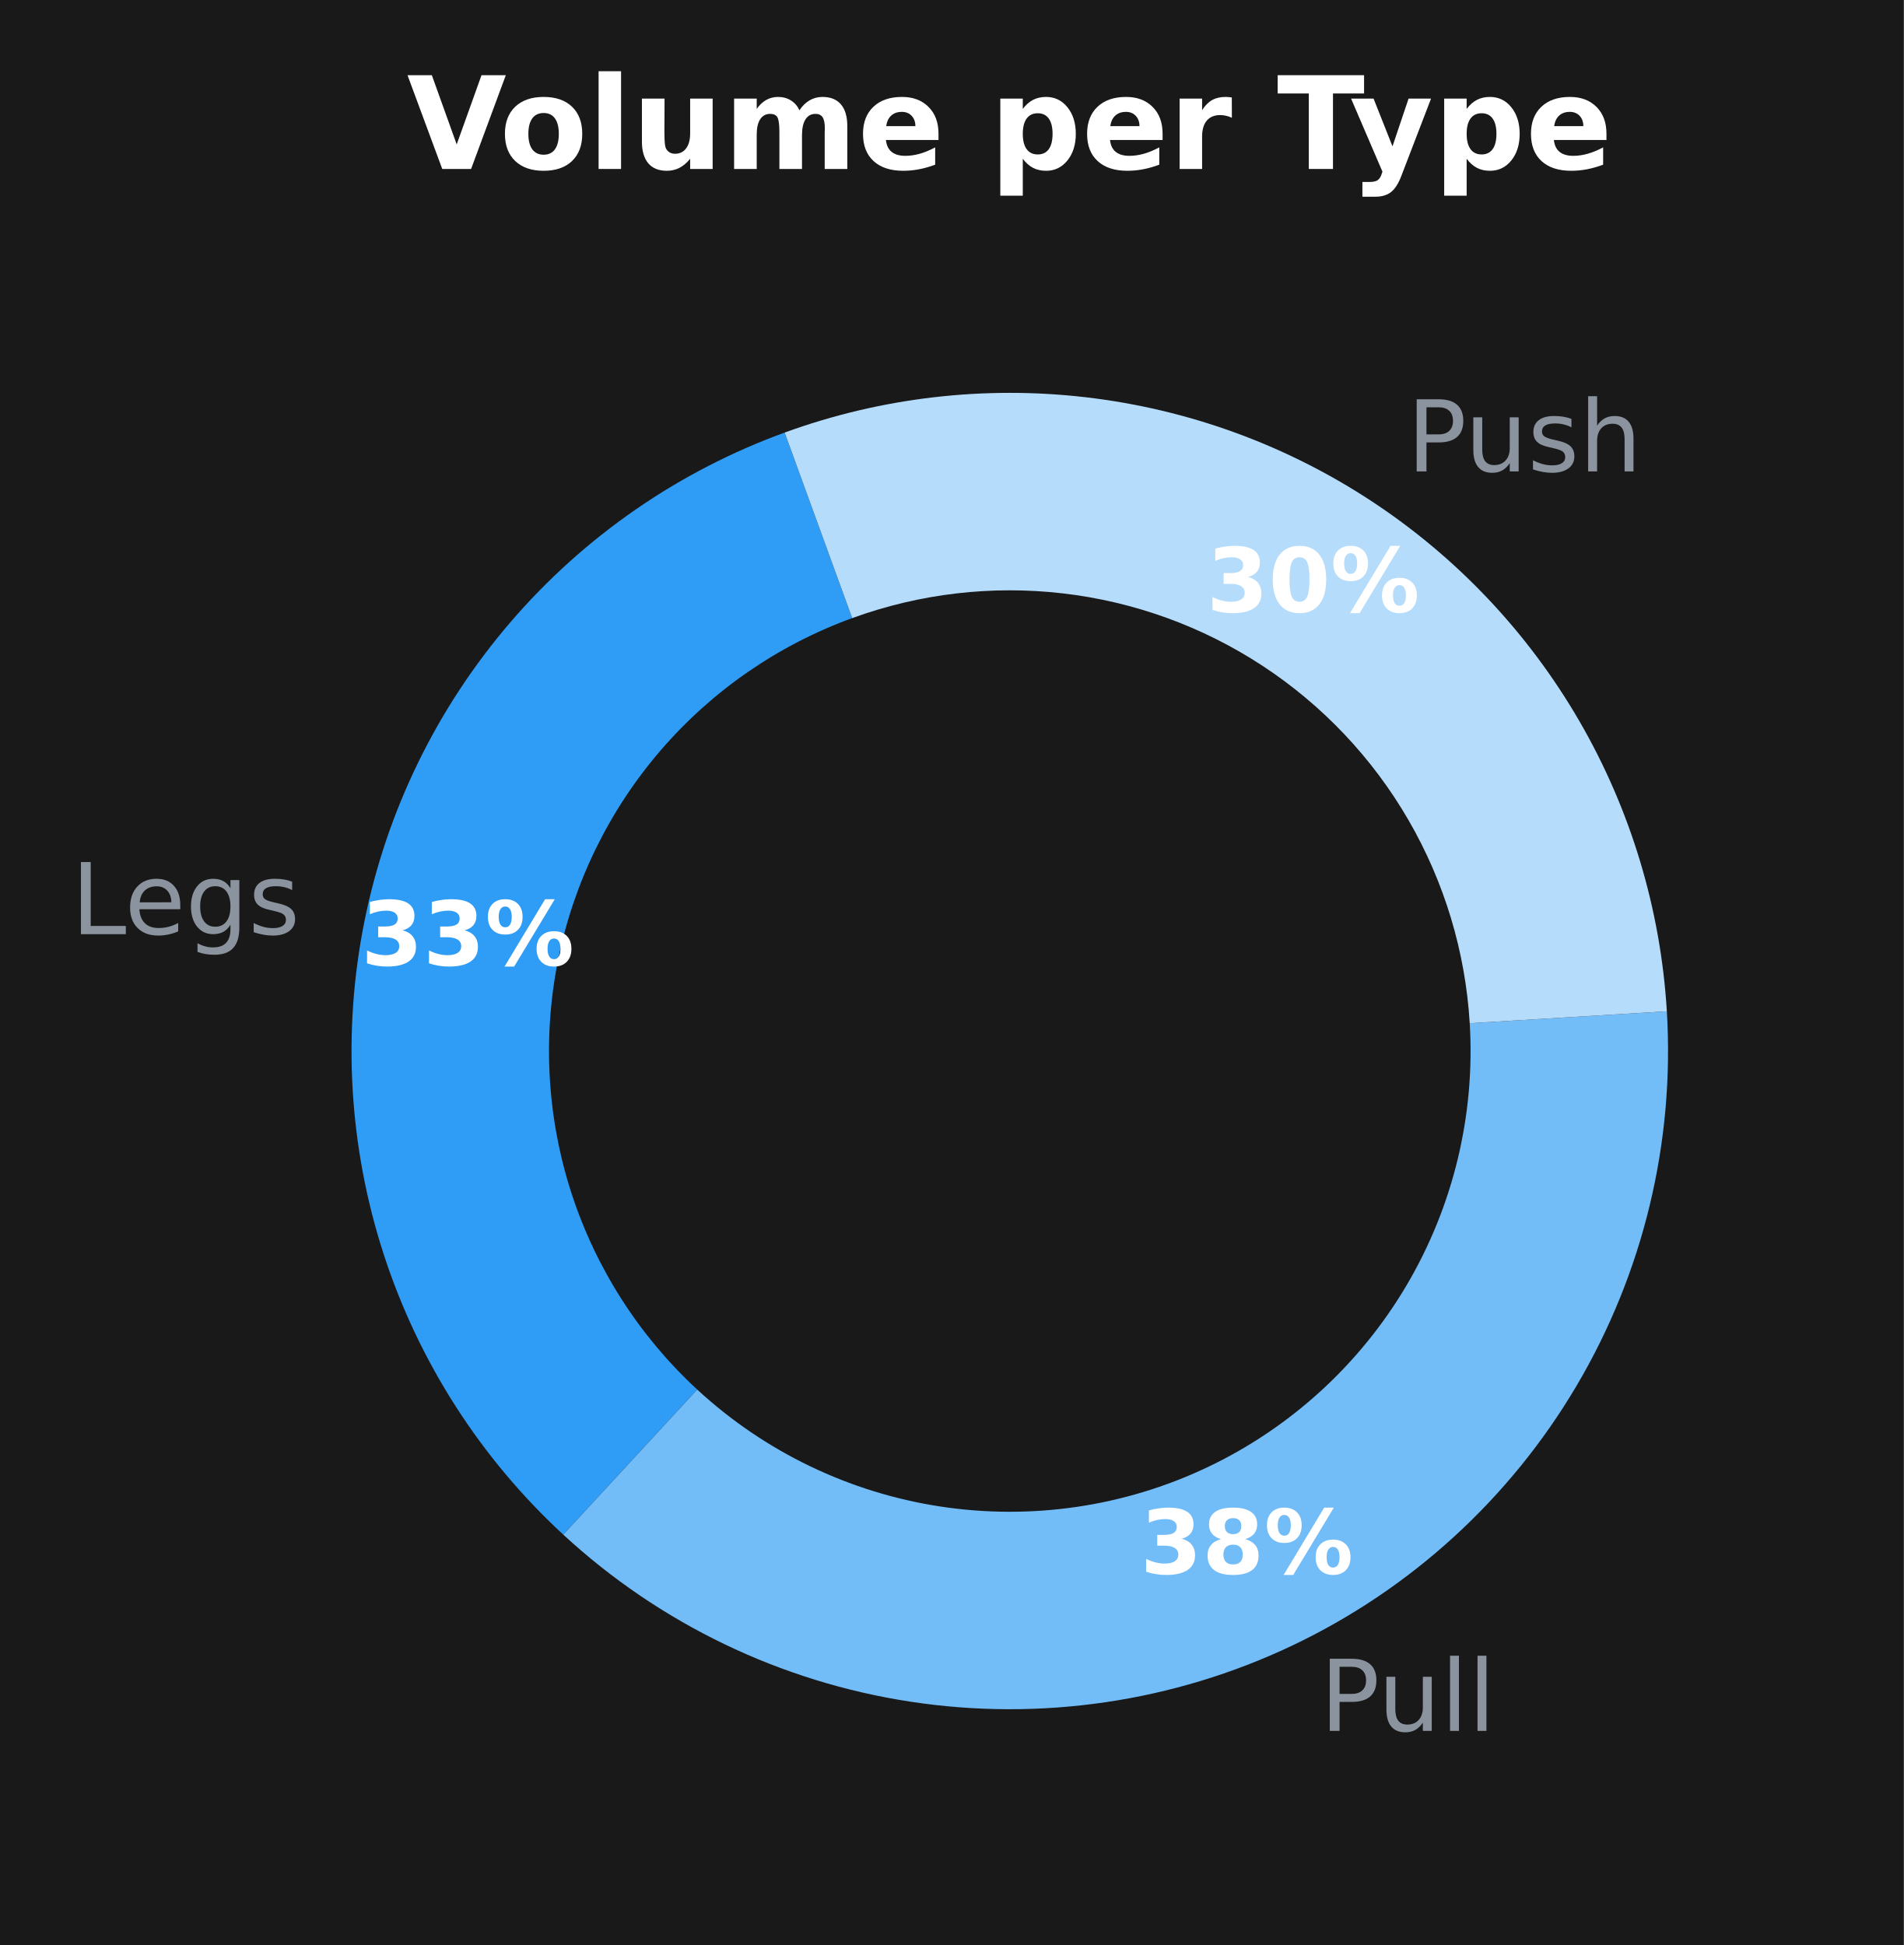
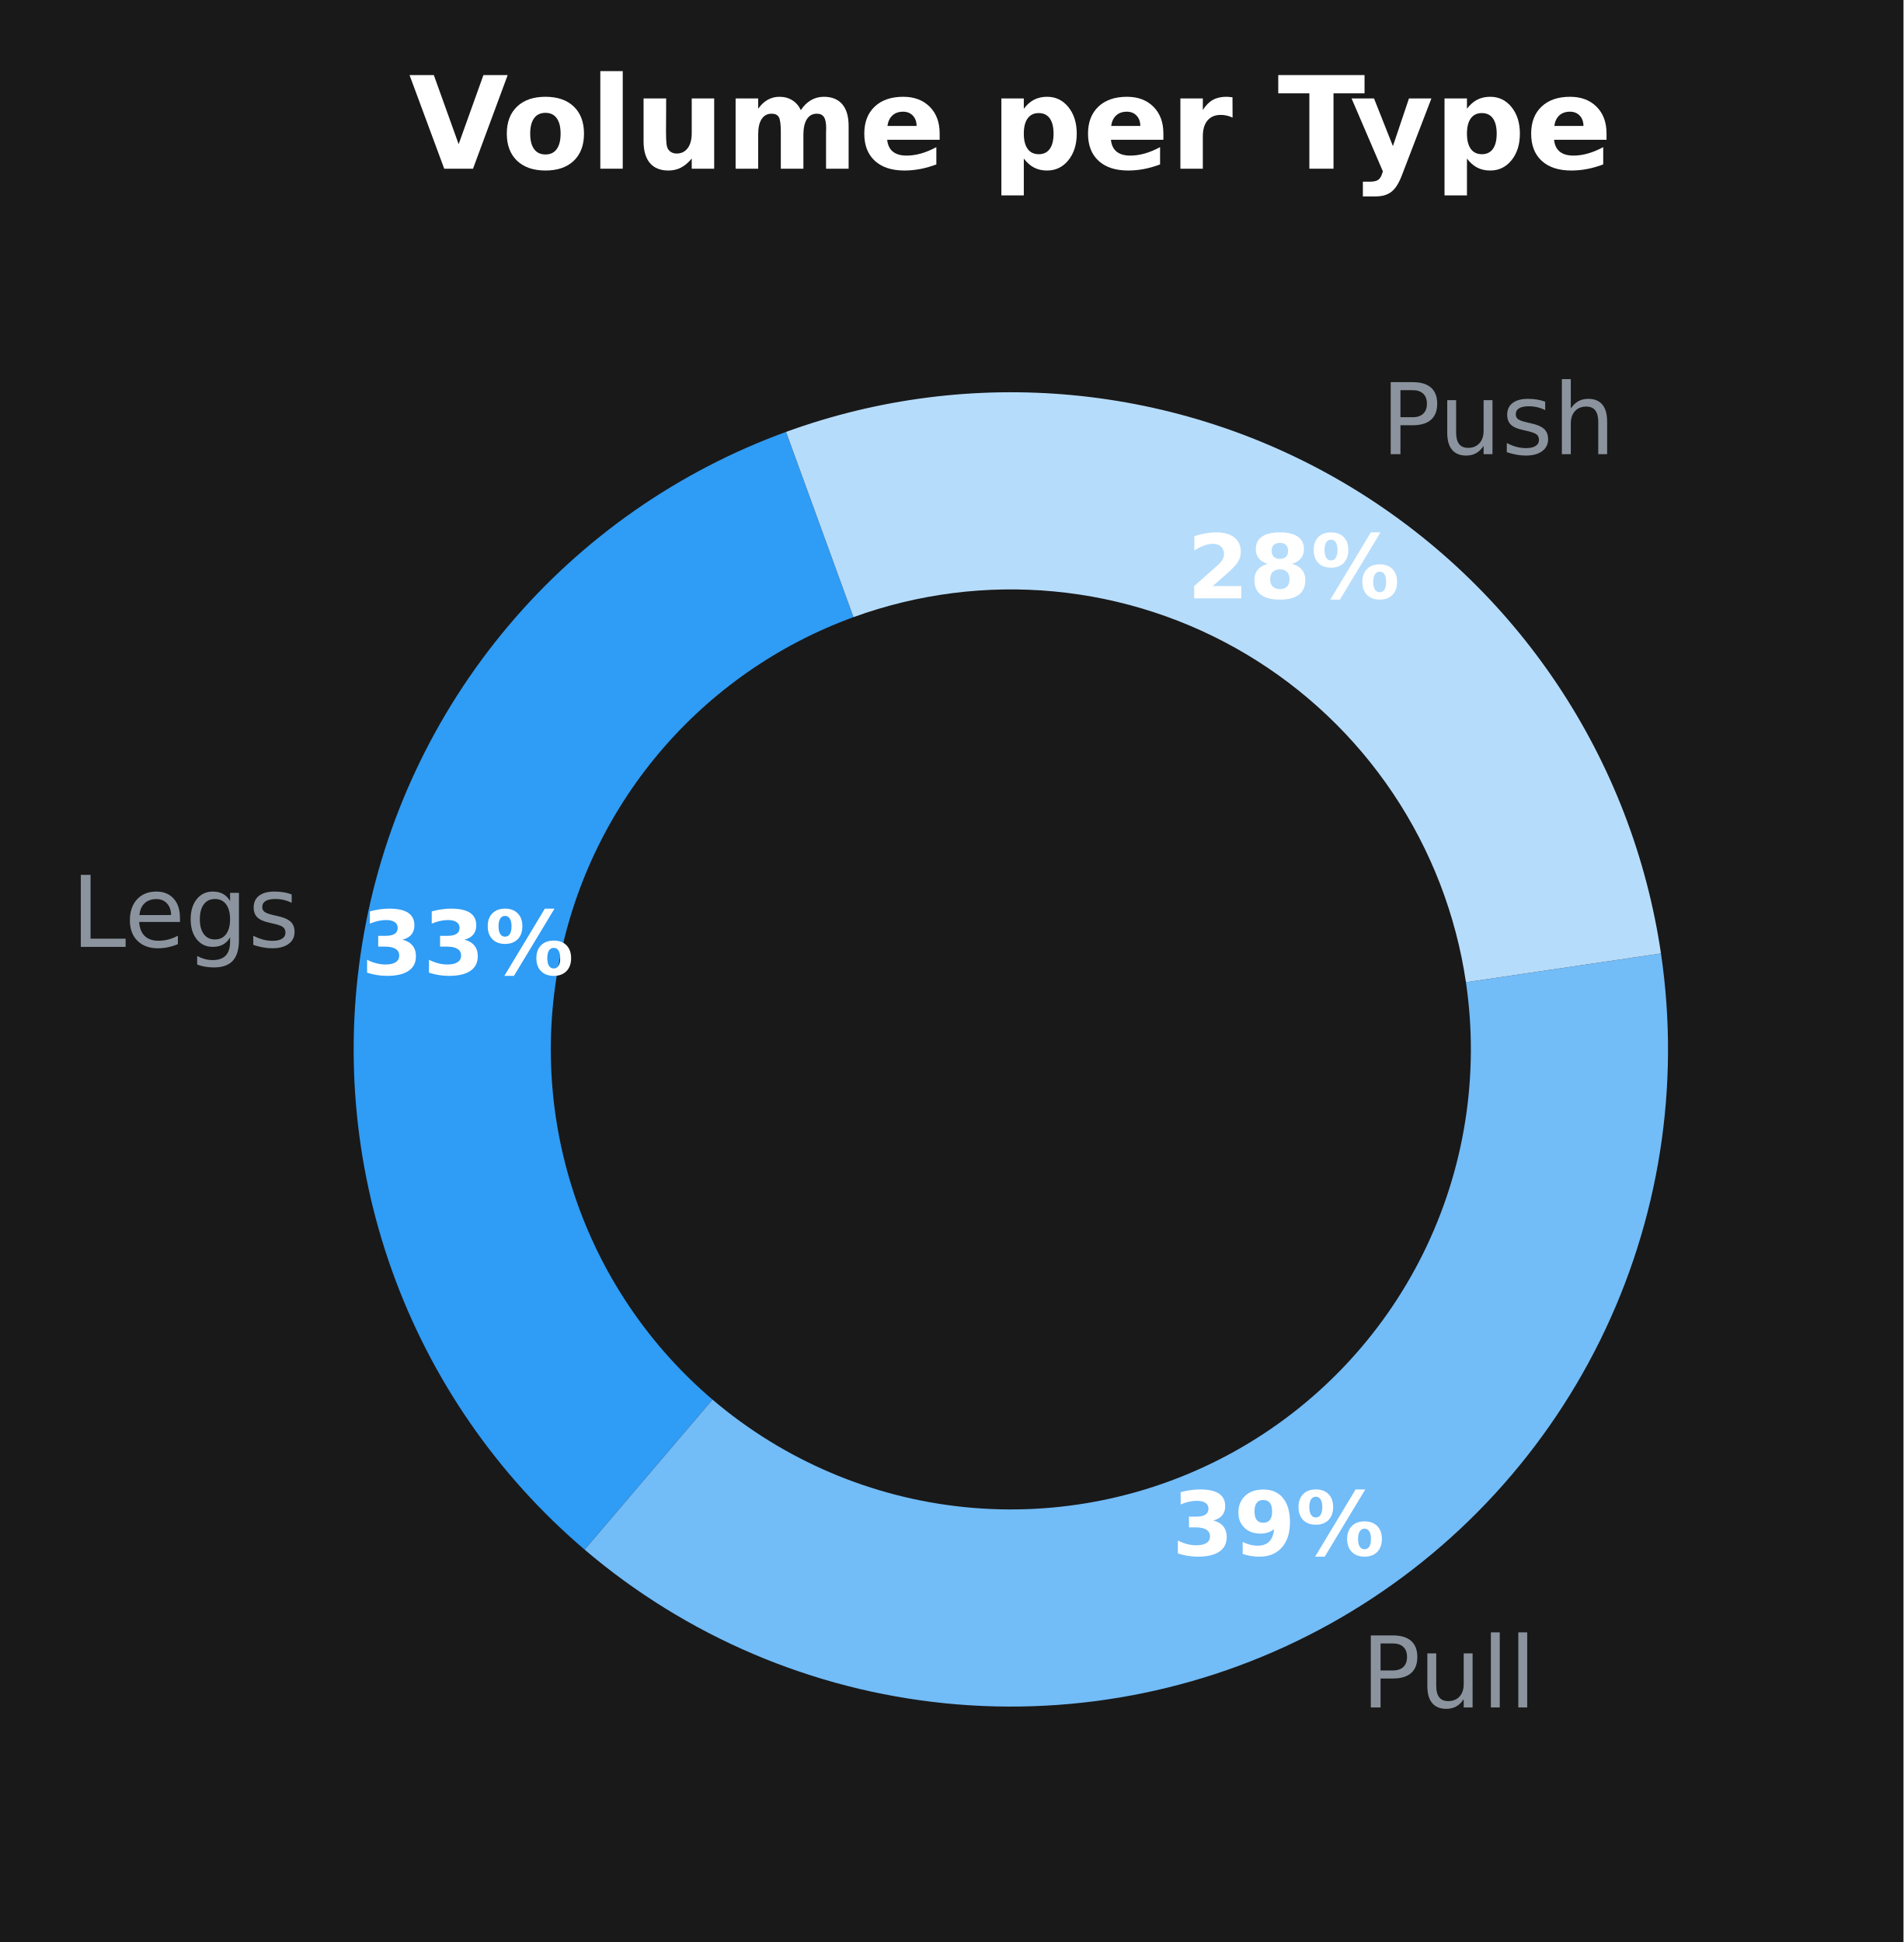
- <svg xmlns="http://www.w3.org/2000/svg" xmlns:xlink="http://www.w3.org/1999/xlink" width="192.416pt" height="196.598pt" viewBox="0 0 192.416 196.598" version="1.1">
+ <svg xmlns="http://www.w3.org/2000/svg" xmlns:xlink="http://www.w3.org/1999/xlink" width="192.689pt" height="196.598pt" viewBox="0 0 192.689 196.598" version="1.1">
  <defs>
    <style type="text/css">*{stroke-linejoin: round; stroke-linecap: butt}</style>
  </defs>
  <g id="figure_1">
    <g id="patch_1">
-       <path d="M 0 196.598  L 192.416 196.598  L 192.416 0  L 0 0  z " style="fill: #191919" />
+       <path d="M 0 196.598  L 192.689 196.598  L 192.689 0  L 0 0  z " style="fill: #191919" />
    </g>
    <g id="axes_1">
      <g id="patch_2">
-         <path d="M 79.302 43.722  C 68.58 47.625 59.04 54.221 51.602 62.874  C 44.165 71.527 39.077 81.95 36.83 93.137  C 34.583 104.324 35.252 115.903 38.771 126.757  C 42.29 137.611 48.543 147.379 56.927 155.119  L 70.466 140.455  C 64.597 135.037 60.22 128.199 57.756 120.601  C 55.293 113.003 54.825 104.898 56.398 97.067  C 57.971 89.237 61.532 81.941 66.738 75.883  C 71.944 69.826 78.622 65.209 86.128 62.477  z " style="fill: #2f9cf5" />
+         <path d="M 79.575 43.722  C 68.641 47.701 58.941 54.48 51.446 63.379  C 43.95 72.278 38.919 82.989 36.855 94.439  C 34.792 105.89 35.768 117.683 39.685 128.639  C 43.603 139.594 50.327 149.333 59.183 156.878  L 72.127 141.686  C 65.927 136.404 61.221 129.587 58.478 121.919  C 55.736 114.25 55.053 105.994 56.497 97.979  C 57.942 89.964 61.464 82.466 66.71 76.237  C 71.957 70.007 78.748 65.262 86.401 62.477  z " style="fill: #2f9cf5" />
      </g>
      <g id="patch_3">
-         <path d="M 56.927 155.119  C 66.679 164.123 78.906 170.005 92.027 172.006  C 105.148 174.007 118.573 172.036 130.565 166.348  C 142.558 160.66 152.578 151.511 159.33 140.085  C 166.083 128.658 169.264 115.468 168.462 102.219  L 148.54 103.425  C 149.101 112.699 146.875 121.932 142.148 129.931  C 137.421 137.929 130.407 144.333 122.012 148.315  C 113.618 152.296 104.221 153.676 95.036 152.275  C 85.851 150.875 77.292 146.757 70.466 140.455  z " style="fill: #72bcf8" />
+         <path d="M 59.183 156.878  C 69.486 165.656 82.226 171.084 95.693 172.434  C 109.161 173.784 122.725 170.993 134.565 164.434  C 146.405 157.876 155.966 147.858 161.965 135.725  C 167.964 123.592 170.12 109.912 168.143 96.522  L 148.399 99.437  C 149.782 108.81 148.273 118.386 144.074 126.879  C 139.875 135.372 133.182 142.384 124.894 146.975  C 116.606 151.566 107.111 153.52 97.684 152.575  C 88.257 151.63 79.339 147.831 72.127 141.686  z " style="fill: #72bcf8" />
      </g>
      <g id="patch_4">
-         <path d="M 168.462 102.219  C 167.837 91.883 164.807 81.835 159.614 72.876  C 154.421 63.917 147.208 56.293 138.55 50.613  C 129.893 44.933 120.027 41.352 109.742 40.155  C 99.456 38.959 89.032 40.181 79.302 43.722  L 86.128 62.477  C 92.939 59.998 100.236 59.143 107.436 59.98  C 114.636 60.818 121.542 63.324 127.602 67.301  C 133.662 71.277 138.712 76.614 142.346 82.885  C 145.981 89.156 148.102 96.19 148.54 103.425  z " style="fill: #b6dcfb" />
+         <path d="M 168.143 96.522  C 166.702 86.757 163.105 77.434 157.614 69.231  C 152.123 61.028 144.874 54.149 136.395 49.094  C 127.916 44.039 118.418 40.934 108.59 40.005  C 98.763 39.076 88.851 40.346 79.575 43.722  L 86.401 62.477  C 92.894 60.114 99.832 59.225 106.712 59.875  C 113.591 60.525 120.24 62.699 126.175 66.237  C 132.11 69.775 137.184 74.591 141.028 80.333  C 144.872 86.075 147.39 92.601 148.399 99.437  z " style="fill: #b6dcfb" />
      </g>
      <g id="matplotlib.axis_1" />
      <g id="matplotlib.axis_2" />
      <g id="text_1">
-         <g style="fill: #8b949e" transform="translate(7.2 94.42471) scale(0.1 -0.1)">
+         <g style="fill: #8b949e" transform="translate(7.2 95.85699) scale(0.1 -0.1)">
          <defs>
            <path id="DejaVuSans-2f" d="M 628 4666  L 1259 4666  L 1259 531  L 3531 531  L 3531 0  L 628 0  L 628 4666  z " transform="scale(0.015625)" />
            <path id="DejaVuSans-48" d="M 3597 1894  L 3597 1613  L 953 1613  Q 991 1019 1311 708  Q 1631 397 2203 397  Q 2534 397 2845 478  Q 3156 559 3463 722  L 3463 178  Q 3153 47 2828 -22  Q 2503 -91 2169 -91  Q 1331 -91 842 396  Q 353 884 353 1716  Q 353 2575 817 3079  Q 1281 3584 2069 3584  Q 2775 3584 3186 3129  Q 3597 2675 3597 1894  z M 3022 2063  Q 3016 2534 2758 2815  Q 2500 3097 2075 3097  Q 1594 3097 1305 2825  Q 1016 2553 972 2059  L 3022 2063  z " transform="scale(0.015625)" />
            <path id="DejaVuSans-4a" d="M 2906 1791  Q 2906 2416 2648 2759  Q 2391 3103 1925 3103  Q 1463 3103 1205 2759  Q 947 2416 947 1791  Q 947 1169 1205 825  Q 1463 481 1925 481  Q 2391 481 2648 825  Q 2906 1169 2906 1791  z M 3481 434  Q 3481 -459 3084 -895  Q 2688 -1331 1869 -1331  Q 1566 -1331 1297 -1286  Q 1028 -1241 775 -1147  L 775 -588  Q 1028 -725 1275 -790  Q 1522 -856 1778 -856  Q 2344 -856 2625 -561  Q 2906 -266 2906 331  L 2906 616  Q 2728 306 2450 153  Q 2172 0 1784 0  Q 1141 0 747 490  Q 353 981 353 1791  Q 353 2603 747 3093  Q 1141 3584 1784 3584  Q 2172 3584 2450 3431  Q 2728 3278 2906 2969  L 2906 3500  L 3481 3500  L 3481 434  z " transform="scale(0.015625)" />
            <path id="DejaVuSans-56" d="M 2834 3397  L 2834 2853  Q 2591 2978 2328 3040  Q 2066 3103 1784 3103  Q 1356 3103 1142 2972  Q 928 2841 928 2578  Q 928 2378 1081 2264  Q 1234 2150 1697 2047  L 1894 2003  Q 2506 1872 2764 1633  Q 3022 1394 3022 966  Q 3022 478 2636 193  Q 2250 -91 1575 -91  Q 1294 -91 989 -36  Q 684 19 347 128  L 347 722  Q 666 556 975 473  Q 1284 391 1588 391  Q 1994 391 2212 530  Q 2431 669 2431 922  Q 2431 1156 2273 1281  Q 2116 1406 1581 1522  L 1381 1569  Q 847 1681 609 1914  Q 372 2147 372 2553  Q 372 3047 722 3315  Q 1072 3584 1716 3584  Q 2034 3584 2315 3537  Q 2597 3491 2834 3397  z " transform="scale(0.015625)" />
          </defs>
          <use xlink:href="#DejaVuSans-2f" />
          <use xlink:href="#DejaVuSans-48" transform="translate(53.96875 0)" />
          <use xlink:href="#DejaVuSans-4a" transform="translate(115.5 0)" />
          <use xlink:href="#DejaVuSans-56" transform="translate(178.9844 0)" />
        </g>
      </g>
      <g id="text_2">
-         <g style="fill: #8b949e" transform="translate(133.4162 174.9567) scale(0.1 -0.1)">
+         <g style="fill: #8b949e" transform="translate(137.7885 172.8518) scale(0.1 -0.1)">
          <defs>
            <path id="DejaVuSans-33" d="M 1259 4147  L 1259 2394  L 2053 2394  Q 2494 2394 2734 2622  Q 2975 2850 2975 3272  Q 2975 3691 2734 3919  Q 2494 4147 2053 4147  L 1259 4147  z M 628 4666  L 2053 4666  Q 2838 4666 3239 4311  Q 3641 3956 3641 3272  Q 3641 2581 3239 2228  Q 2838 1875 2053 1875  L 1259 1875  L 1259 0  L 628 0  L 628 4666  z " transform="scale(0.015625)" />
            <path id="DejaVuSans-58" d="M 544 1381  L 544 3500  L 1119 3500  L 1119 1403  Q 1119 906 1312 657  Q 1506 409 1894 409  Q 2359 409 2629 706  Q 2900 1003 2900 1516  L 2900 3500  L 3475 3500  L 3475 0  L 2900 0  L 2900 538  Q 2691 219 2414 64  Q 2138 -91 1772 -91  Q 1169 -91 856 284  Q 544 659 544 1381  z M 1991 3584  L 1991 3584  z " transform="scale(0.015625)" />
            <path id="DejaVuSans-4f" d="M 603 4863  L 1178 4863  L 1178 0  L 603 0  L 603 4863  z " transform="scale(0.015625)" />
          </defs>
          <use xlink:href="#DejaVuSans-33" />
          <use xlink:href="#DejaVuSans-58" transform="translate(58.54688 0)" />
          <use xlink:href="#DejaVuSans-4f" transform="translate(121.9219 0)" />
          <use xlink:href="#DejaVuSans-4f" transform="translate(149.7031 0)" />
        </g>
      </g>
      <g id="text_3">
-         <g style="fill: #8b949e" transform="translate(142.1998 47.6488) scale(0.1 -0.1)">
+         <g style="fill: #8b949e" transform="translate(139.8017 45.97753) scale(0.1 -0.1)">
          <defs>
            <path id="DejaVuSans-4b" d="M 3513 2113  L 3513 0  L 2938 0  L 2938 2094  Q 2938 2591 2744 2837  Q 2550 3084 2163 3084  Q 1697 3084 1428 2787  Q 1159 2491 1159 1978  L 1159 0  L 581 0  L 581 4863  L 1159 4863  L 1159 2956  Q 1366 3272 1645 3428  Q 1925 3584 2291 3584  Q 2894 3584 3203 3211  Q 3513 2838 3513 2113  z " transform="scale(0.015625)" />
          </defs>
          <use xlink:href="#DejaVuSans-33" />
          <use xlink:href="#DejaVuSans-58" transform="translate(58.54688 0)" />
          <use xlink:href="#DejaVuSans-56" transform="translate(121.9219 0)" />
          <use xlink:href="#DejaVuSans-4b" transform="translate(174.0156 0)" />
        </g>
      </g>
      <g id="text_4">
-         <g style="fill: #ffffff" transform="translate(36.49522 97.57116) scale(0.09 -0.09)">
+         <g style="fill: #ffffff" transform="translate(36.55972 98.6649) scale(0.09 -0.09)">
          <defs>
            <path id="DejaVuSans-Bold-16" d="M 2981 2516  Q 3453 2394 3698 2092  Q 3944 1791 3944 1325  Q 3944 631 3412 270  Q 2881 -91 1863 -91  Q 1503 -91 1142 -33  Q 781 25 428 141  L 428 1069  Q 766 900 1098 814  Q 1431 728 1753 728  Q 2231 728 2486 893  Q 2741 1059 2741 1369  Q 2741 1688 2480 1852  Q 2219 2016 1709 2016  L 1228 2016  L 1228 2791  L 1734 2791  Q 2188 2791 2409 2933  Q 2631 3075 2631 3366  Q 2631 3634 2415 3781  Q 2200 3928 1806 3928  Q 1516 3928 1219 3862  Q 922 3797 628 3669  L 628 4550  Q 984 4650 1334 4700  Q 1684 4750 2022 4750  Q 2931 4750 3382 4451  Q 3834 4153 3834 3553  Q 3834 3144 3618 2883  Q 3403 2622 2981 2516  z " transform="scale(0.015625)" />
            <path id="DejaVuSans-Bold-8" d="M 4959 1925  Q 4738 1925 4616 1733  Q 4494 1541 4494 1184  Q 4494 825 4614 633  Q 4734 441 4959 441  Q 5184 441 5303 633  Q 5422 825 5422 1184  Q 5422 1541 5301 1733  Q 5181 1925 4959 1925  z M 4959 2450  Q 5541 2450 5875 2112  Q 6209 1775 6209 1184  Q 6209 594 5875 251  Q 5541 -91 4959 -91  Q 4378 -91 4042 251  Q 3706 594 3706 1184  Q 3706 1772 4042 2111  Q 4378 2450 4959 2450  z M 2094 -91  L 1403 -91  L 4319 4750  L 5013 4750  L 2094 -91  z M 1453 4750  Q 2034 4750 2367 4411  Q 2700 4072 2700 3481  Q 2700 2891 2367 2550  Q 2034 2209 1453 2209  Q 872 2209 539 2550  Q 206 2891 206 3481  Q 206 4072 539 4411  Q 872 4750 1453 4750  z M 1453 4225  Q 1228 4225 1106 4031  Q 984 3838 984 3481  Q 984 3122 1106 2926  Q 1228 2731 1453 2731  Q 1678 2731 1798 2926  Q 1919 3122 1919 3481  Q 1919 3838 1797 4031  Q 1675 4225 1453 4225  z " transform="scale(0.015625)" />
          </defs>
          <use xlink:href="#DejaVuSans-Bold-16" />
          <use xlink:href="#DejaVuSans-Bold-16" transform="translate(69.57812 0)" />
          <use xlink:href="#DejaVuSans-Bold-8" transform="translate(139.1562 0)" />
        </g>
      </g>
      <g id="text_5">
-         <g style="fill: #ffffff" transform="translate(115.2325 159.068) scale(0.09 -0.09)">
+         <g style="fill: #ffffff" transform="translate(118.6359 157.4606) scale(0.09 -0.09)">
          <defs>
+             <path id="DejaVuSans-Bold-1c" d="M 641 103  L 641 966  Q 928 831 1190 764  Q 1453 697 1709 697  Q 2247 697 2547 995  Q 2847 1294 2900 1881  Q 2688 1725 2447 1647  Q 2206 1569 1925 1569  Q 1209 1569 770 1986  Q 331 2403 331 3084  Q 331 3838 820 4291  Q 1309 4744 2131 4744  Q 3044 4744 3544 4128  Q 4044 3513 4044 2388  Q 4044 1231 3459 570  Q 2875 -91 1856 -91  Q 1528 -91 1228 -42  Q 928 6 641 103  z M 2125 2350  Q 2441 2350 2600 2554  Q 2759 2759 2759 3169  Q 2759 3575 2600 3781  Q 2441 3988 2125 3988  Q 1809 3988 1650 3781  Q 1491 3575 1491 3169  Q 1491 2759 1650 2554  Q 1809 2350 2125 2350  z " transform="scale(0.015625)" />
+           </defs>
+           <use xlink:href="#DejaVuSans-Bold-16" />
+           <use xlink:href="#DejaVuSans-Bold-1c" transform="translate(69.57812 0)" />
+           <use xlink:href="#DejaVuSans-Bold-8" transform="translate(139.1562 0)" />
+         </g>
+       </g>
+       <g id="text_6">
+         <g style="fill: #ffffff" transform="translate(120.1733 60.57484) scale(0.09 -0.09)">
+           <defs>
+             <path id="DejaVuSans-Bold-15" d="M 1844 884  L 3897 884  L 3897 0  L 506 0  L 506 884  L 2209 2388  Q 2438 2594 2547 2791  Q 2656 2988 2656 3200  Q 2656 3528 2436 3728  Q 2216 3928 1850 3928  Q 1569 3928 1234 3808  Q 900 3688 519 3450  L 519 4475  Q 925 4609 1322 4679  Q 1719 4750 2100 4750  Q 2938 4750 3402 4381  Q 3866 4013 3866 3353  Q 3866 2972 3669 2642  Q 3472 2313 2841 1759  L 1844 884  z " transform="scale(0.015625)" />
            <path id="DejaVuSans-Bold-1b" d="M 2228 2088  Q 1891 2088 1709 1903  Q 1528 1719 1528 1375  Q 1528 1031 1709 848  Q 1891 666 2228 666  Q 2563 666 2741 848  Q 2919 1031 2919 1375  Q 2919 1722 2741 1905  Q 2563 2088 2228 2088  z M 1350 2484  Q 925 2613 709 2878  Q 494 3144 494 3541  Q 494 4131 934 4440  Q 1375 4750 2228 4750  Q 3075 4750 3515 4442  Q 3956 4134 3956 3541  Q 3956 3144 3739 2878  Q 3522 2613 3097 2484  Q 3572 2353 3814 2058  Q 4056 1763 4056 1313  Q 4056 619 3595 264  Q 3134 -91 2228 -91  Q 1319 -91 855 264  Q 391 619 391 1313  Q 391 1763 633 2058  Q 875 2353 1350 2484  z M 1631 3419  Q 1631 3141 1786 2991  Q 1941 2841 2228 2841  Q 2509 2841 2662 2991  Q 2816 3141 2816 3419  Q 2816 3697 2662 3845  Q 2509 3994 2228 3994  Q 1941 3994 1786 3844  Q 1631 3694 1631 3419  z " transform="scale(0.015625)" />
          </defs>
-           <use xlink:href="#DejaVuSans-Bold-16" />
+           <use xlink:href="#DejaVuSans-Bold-15" />
          <use xlink:href="#DejaVuSans-Bold-1b" transform="translate(69.57812 0)" />
          <use xlink:href="#DejaVuSans-Bold-8" transform="translate(139.1562 0)" />
        </g>
      </g>
-       <g id="text_6">
-         <g style="fill: #ffffff" transform="translate(121.94 61.85108) scale(0.09 -0.09)">
-           <defs>
-             <path id="DejaVuSans-Bold-13" d="M 2944 2338  Q 2944 3213 2780 3570  Q 2616 3928 2228 3928  Q 1841 3928 1675 3570  Q 1509 3213 1509 2338  Q 1509 1453 1675 1090  Q 1841 728 2228 728  Q 2613 728 2778 1090  Q 2944 1453 2944 2338  z M 4147 2328  Q 4147 1169 3647 539  Q 3147 -91 2228 -91  Q 1306 -91 806 539  Q 306 1169 306 2328  Q 306 3491 806 4120  Q 1306 4750 2228 4750  Q 3147 4750 3647 4120  Q 4147 3491 4147 2328  z " transform="scale(0.015625)" />
-           </defs>
-           <use xlink:href="#DejaVuSans-Bold-16" />
-           <use xlink:href="#DejaVuSans-Bold-13" transform="translate(69.57812 0)" />
-           <use xlink:href="#DejaVuSans-Bold-8" transform="translate(139.1562 0)" />
-         </g>
-       </g>
      <g id="text_7">
-         <g style="fill: #ffffff" transform="translate(41.12325 17.07797) scale(0.13 -0.13)">
+         <g style="fill: #ffffff" transform="translate(41.39611 17.07797) scale(0.13 -0.13)">
          <defs>
            <path id="DejaVuSans-Bold-39" d="M 31 4666  L 1241 4666  L 2478 1222  L 3713 4666  L 4922 4666  L 3194 0  L 1759 0  L 31 4666  z " transform="scale(0.015625)" />
            <path id="DejaVuSans-Bold-52" d="M 2203 2784  Q 1831 2784 1636 2517  Q 1441 2250 1441 1747  Q 1441 1244 1636 976  Q 1831 709 2203 709  Q 2569 709 2762 976  Q 2956 1244 2956 1747  Q 2956 2250 2762 2517  Q 2569 2784 2203 2784  z M 2203 3584  Q 3106 3584 3614 3096  Q 4122 2609 4122 1747  Q 4122 884 3614 396  Q 3106 -91 2203 -91  Q 1297 -91 786 396  Q 275 884 275 1747  Q 275 2609 786 3096  Q 1297 3584 2203 3584  z " transform="scale(0.015625)" />
            <path id="DejaVuSans-Bold-4f" d="M 538 4863  L 1656 4863  L 1656 0  L 538 0  L 538 4863  z " transform="scale(0.015625)" />
            <path id="DejaVuSans-Bold-58" d="M 500 1363  L 500 3500  L 1625 3500  L 1625 3150  Q 1625 2866 1622 2436  Q 1619 2006 1619 1863  Q 1619 1441 1641 1255  Q 1663 1069 1716 984  Q 1784 875 1895 815  Q 2006 756 2150 756  Q 2500 756 2700 1025  Q 2900 1294 2900 1772  L 2900 3500  L 4019 3500  L 4019 0  L 2900 0  L 2900 506  Q 2647 200 2364 54  Q 2081 -91 1741 -91  Q 1134 -91 817 281  Q 500 653 500 1363  z " transform="scale(0.015625)" />
            <path id="DejaVuSans-Bold-50" d="M 3781 2919  Q 3994 3244 4286 3414  Q 4578 3584 4928 3584  Q 5531 3584 5847 3212  Q 6163 2841 6163 2131  L 6163 0  L 5038 0  L 5038 1825  Q 5041 1866 5042 1909  Q 5044 1953 5044 2034  Q 5044 2406 4934 2573  Q 4825 2741 4581 2741  Q 4263 2741 4089 2478  Q 3916 2216 3909 1719  L 3909 0  L 2784 0  L 2784 1825  Q 2784 2406 2684 2573  Q 2584 2741 2328 2741  Q 2006 2741 1831 2477  Q 1656 2213 1656 1722  L 1656 0  L 531 0  L 531 3500  L 1656 3500  L 1656 2988  Q 1863 3284 2130 3434  Q 2397 3584 2719 3584  Q 3081 3584 3359 3409  Q 3638 3234 3781 2919  z " transform="scale(0.015625)" />
            <path id="DejaVuSans-Bold-48" d="M 4031 1759  L 4031 1441  L 1416 1441  Q 1456 1047 1700 850  Q 1944 653 2381 653  Q 2734 653 3104 758  Q 3475 863 3866 1075  L 3866 213  Q 3469 63 3072 -14  Q 2675 -91 2278 -91  Q 1328 -91 801 392  Q 275 875 275 1747  Q 275 2603 792 3093  Q 1309 3584 2216 3584  Q 3041 3584 3536 3087  Q 4031 2591 4031 1759  z M 2881 2131  Q 2881 2450 2695 2645  Q 2509 2841 2209 2841  Q 1884 2841 1681 2658  Q 1478 2475 1428 2131  L 2881 2131  z " transform="scale(0.015625)" />
            <path id="DejaVuSans-Bold-3" transform="scale(0.015625)" />
            <path id="DejaVuSans-Bold-53" d="M 1656 506  L 1656 -1331  L 538 -1331  L 538 3500  L 1656 3500  L 1656 2988  Q 1888 3294 2169 3439  Q 2450 3584 2816 3584  Q 3463 3584 3878 3070  Q 4294 2556 4294 1747  Q 4294 938 3878 423  Q 3463 -91 2816 -91  Q 2450 -91 2169 54  Q 1888 200 1656 506  z M 2400 2772  Q 2041 2772 1848 2508  Q 1656 2244 1656 1747  Q 1656 1250 1848 986  Q 2041 722 2400 722  Q 2759 722 2948 984  Q 3138 1247 3138 1747  Q 3138 2247 2948 2509  Q 2759 2772 2400 2772  z " transform="scale(0.015625)" />
            <path id="DejaVuSans-Bold-55" d="M 3138 2547  Q 2991 2616 2845 2648  Q 2700 2681 2553 2681  Q 2122 2681 1889 2404  Q 1656 2128 1656 1613  L 1656 0  L 538 0  L 538 3500  L 1656 3500  L 1656 2925  Q 1872 3269 2151 3426  Q 2431 3584 2822 3584  Q 2878 3584 2943 3579  Q 3009 3575 3134 3559  L 3138 2547  z " transform="scale(0.015625)" />
            <path id="DejaVuSans-Bold-37" d="M 31 4666  L 4331 4666  L 4331 3756  L 2784 3756  L 2784 0  L 1581 0  L 1581 3756  L 31 3756  L 31 4666  z " transform="scale(0.015625)" />
            <path id="DejaVuSans-Bold-5c" d="M 78 3500  L 1197 3500  L 2138 1125  L 2938 3500  L 4056 3500  L 2584 -331  Q 2363 -916 2067 -1148  Q 1772 -1381 1288 -1381  L 641 -1381  L 641 -647  L 991 -647  Q 1275 -647 1404 -556  Q 1534 -466 1606 -231  L 1638 -134  L 78 3500  z " transform="scale(0.015625)" />
          </defs>
          <use xlink:href="#DejaVuSans-Bold-39" />
          <use xlink:href="#DejaVuSans-Bold-52" transform="translate(71.92188 0)" />
          <use xlink:href="#DejaVuSans-Bold-4f" transform="translate(140.625 0)" />
          <use xlink:href="#DejaVuSans-Bold-58" transform="translate(174.9062 0)" />
          <use xlink:href="#DejaVuSans-Bold-50" transform="translate(246.0938 0)" />
          <use xlink:href="#DejaVuSans-Bold-48" transform="translate(350.2969 0)" />
          <use xlink:href="#DejaVuSans-Bold-3" transform="translate(418.125 0)" />
          <use xlink:href="#DejaVuSans-Bold-53" transform="translate(452.9375 0)" />
          <use xlink:href="#DejaVuSans-Bold-48" transform="translate(524.5156 0)" />
          <use xlink:href="#DejaVuSans-Bold-55" transform="translate(592.3438 0)" />
          <use xlink:href="#DejaVuSans-Bold-3" transform="translate(641.6562 0)" />
          <use xlink:href="#DejaVuSans-Bold-37" transform="translate(676.4688 0)" />
          <use xlink:href="#DejaVuSans-Bold-5c" transform="translate(732.8281 0)" />
          <use xlink:href="#DejaVuSans-Bold-53" transform="translate(798.0156 0)" />
          <use xlink:href="#DejaVuSans-Bold-48" transform="translate(869.5938 0)" />
        </g>
      </g>
    </g>
  </g>
</svg>
